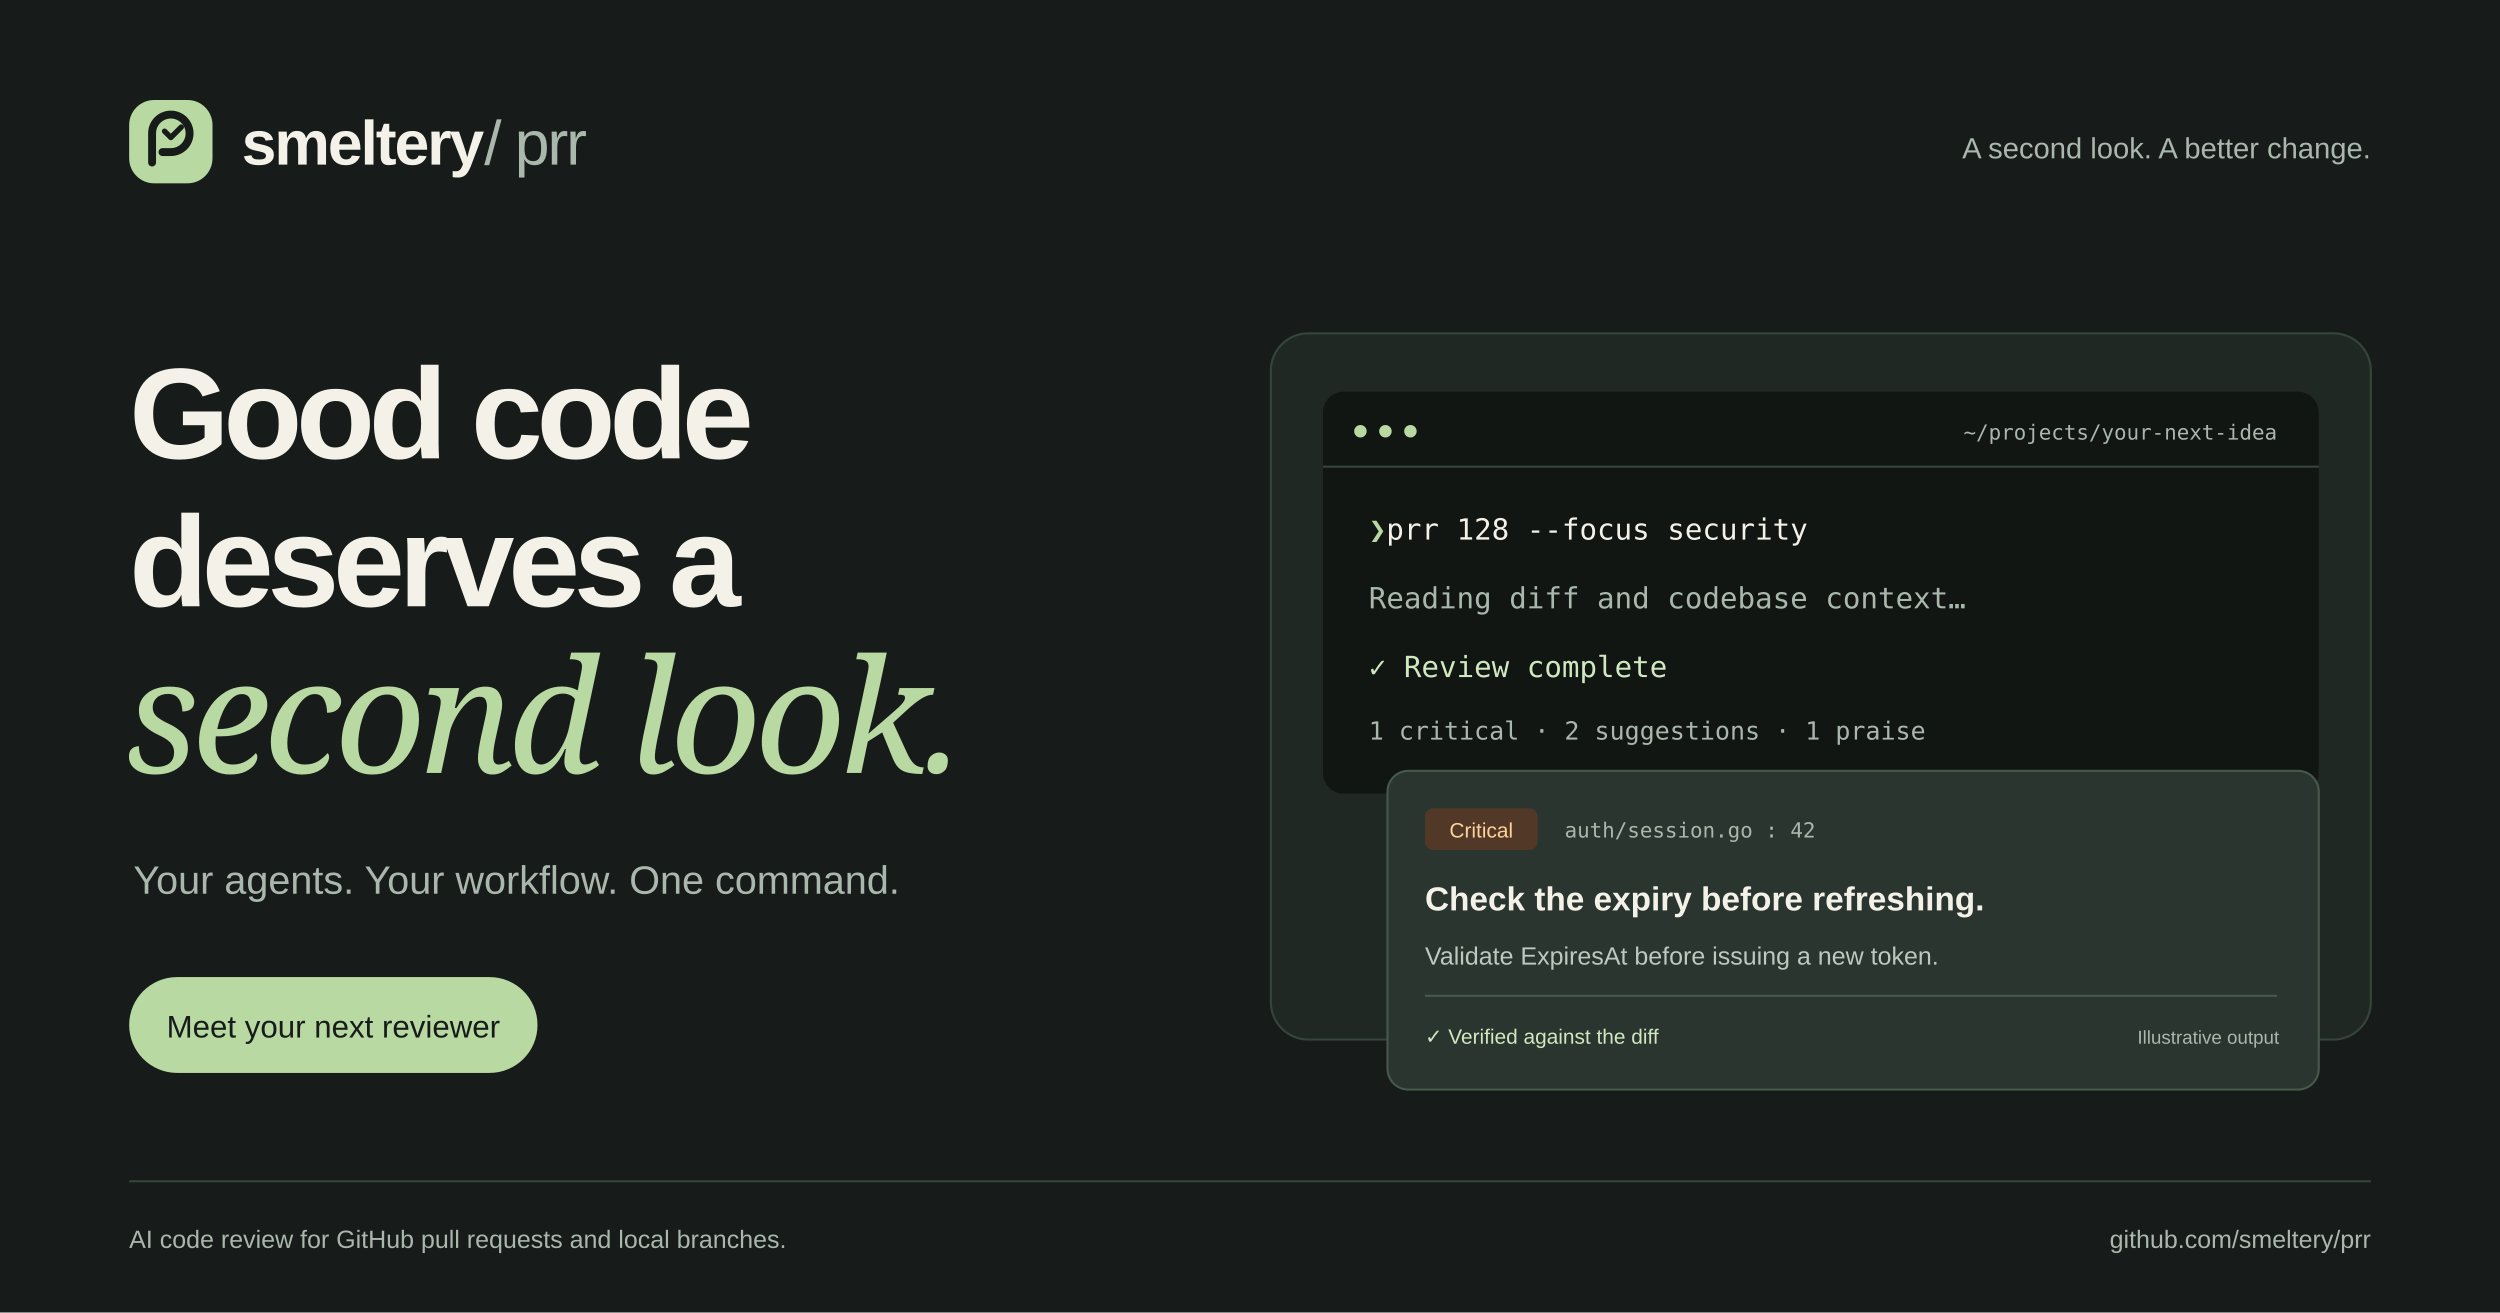
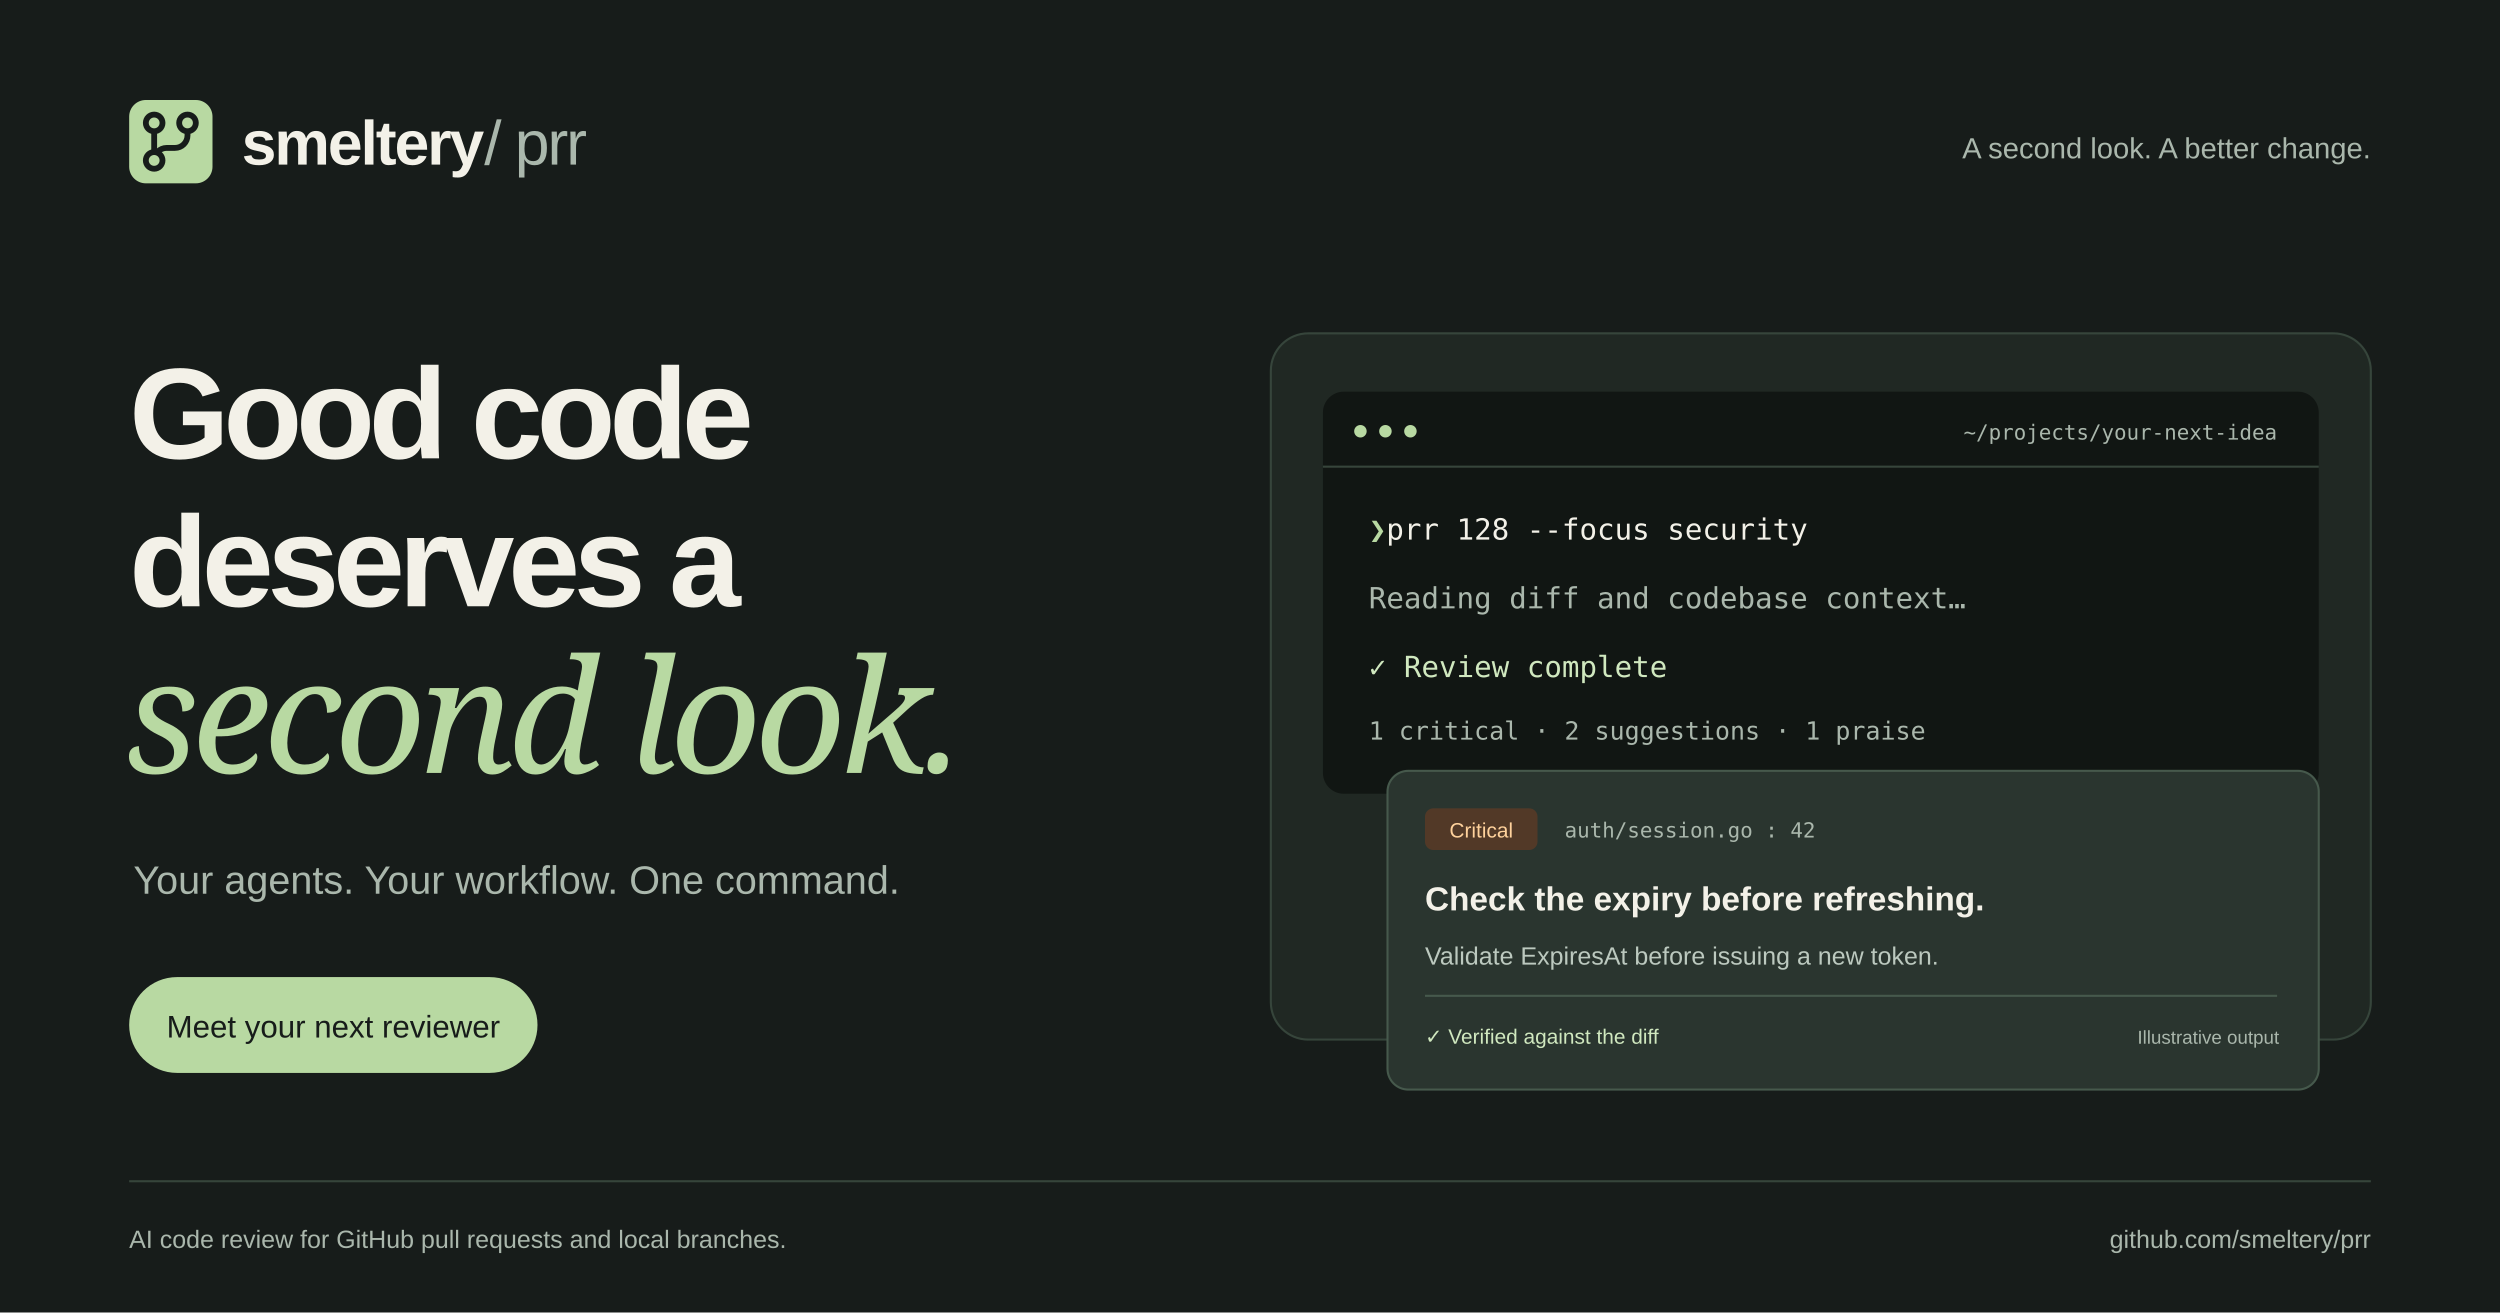
<svg xmlns="http://www.w3.org/2000/svg" width="1200" height="630" viewBox="0 0 1200 630">
  <rect width="1200" height="630" fill="#171c1a" />
  <g font-family="Arial, Helvetica, sans-serif" fill="#f3f1e8">
    <g transform="translate(62 48)">
-       <rect width="40" height="40" rx="12" fill="#b8d9a2" />
-       <path d="M11 30V16a9 9 0 1 1 9 9h-4" fill="none" stroke="#171c1a" stroke-width="3.8" stroke-linecap="round" />
-       <path d="m17 15 3 3 5-5" fill="none" stroke="#171c1a" stroke-width="2.6" stroke-linecap="round" stroke-linejoin="round" />
+       <rect width="40" height="40" rx="8" fill="#b8d9a2" />
+       <g fill="none" stroke="#171c1a" stroke-width="2.8">
+         <path d="M12 15v10m16-10v2a6 6 0 0 1-6 6h-4a6 6 0 0 0-6 6" />
+         <circle cx="12" cy="11" r="4" fill="#b8d9a2" />
+         <circle cx="12" cy="29" r="4" fill="#b8d9a2" />
+         <circle cx="28" cy="11" r="4" fill="#b8d9a2" />
+       </g>
    </g>
    <text x="116" y="79" font-size="30" font-weight="600" letter-spacing="-1">smeltery<tspan fill="#aab7ac" font-weight="400"> / prr</tspan>
    </text>
    <text x="1138" y="76" text-anchor="end" font-size="14" fill="#aab7ac">A second look. A better change.</text>
    <text x="62" y="220" font-size="62" font-weight="600" letter-spacing="-3">Good code</text>
    <text x="62" y="291" font-size="62" font-weight="600" letter-spacing="-3">deserves a</text>
    <text x="60" y="371" font-family="Georgia, serif" font-style="italic" font-size="76" letter-spacing="-3" fill="#b8d9a2">second look.</text>
    <text x="64" y="429" font-size="19" fill="#aab7ac">Your agents. Your workflow. One command.</text>
    <rect x="62" y="469" width="196" height="46" rx="23" fill="#b8d9a2" />
    <text x="160" y="498" text-anchor="middle" font-size="15" fill="#171c1a">Meet your next reviewer</text>
    <rect x="610" y="160" width="528" height="339" rx="18" fill="#202823" stroke="#36453b" />
    <rect x="635" y="188" width="478" height="193" rx="10" fill="#111613" />
    <g fill="#b8d9a2">
      <circle cx="653" cy="207" r="3" />
      <circle cx="665" cy="207" r="3" />
      <circle cx="677" cy="207" r="3" />
    </g>
    <text x="1093" y="211" text-anchor="end" font-family="monospace" font-size="10" fill="#aab7ac">~/projects/your-next-idea</text>
    <path d="M635 224h478" stroke="#36453b" />
    <g font-family="monospace" font-size="14">
      <text x="657" y="259">
        <tspan fill="#b8d9a2">❯ </tspan>prr 128 --focus security</text>
      <text x="657" y="292" fill="#aab7ac">Reading diff and codebase context…</text>
      <text x="657" y="325" fill="#d0e8bf">✓ Review complete</text>
      <text x="657" y="355" font-size="12" fill="#aab7ac">1 critical · 2 suggestions · 1 praise</text>
    </g>
    <rect x="666" y="370" width="447" height="153" rx="10" fill="#2a352f" stroke="#46594c" />
    <rect x="684" y="388" width="54" height="20" rx="4" fill="#523927" />
    <text x="711" y="402" text-anchor="middle" font-size="10" fill="#ffd29c">Critical</text>
    <text x="751" y="402" font-size="10" font-family="monospace" fill="#aab7ac">auth/session.go : 42</text>
    <text x="684" y="437" font-size="16" font-weight="600">Check the expiry before refreshing.</text>
    <text x="684" y="463" font-size="12" fill="#bcc9bf">Validate ExpiresAt before issuing a new token.</text>
    <path d="M684 478h409" stroke="#46594c" />
    <text x="684" y="501" font-size="10" fill="#d0e8bf">✓ Verified against the diff</text>
    <text x="1094" y="501" text-anchor="end" font-size="9" fill="#aab7ac">Illustrative output</text>
    <path d="M62 567h1076" stroke="#36453b" />
    <text x="62" y="599" font-size="12" fill="#aab7ac">AI code review for GitHub pull requests and local branches.</text>
    <text x="1138" y="599" text-anchor="end" font-size="12" fill="#aab7ac">github.com/smeltery/prr</text>
  </g>
</svg>
